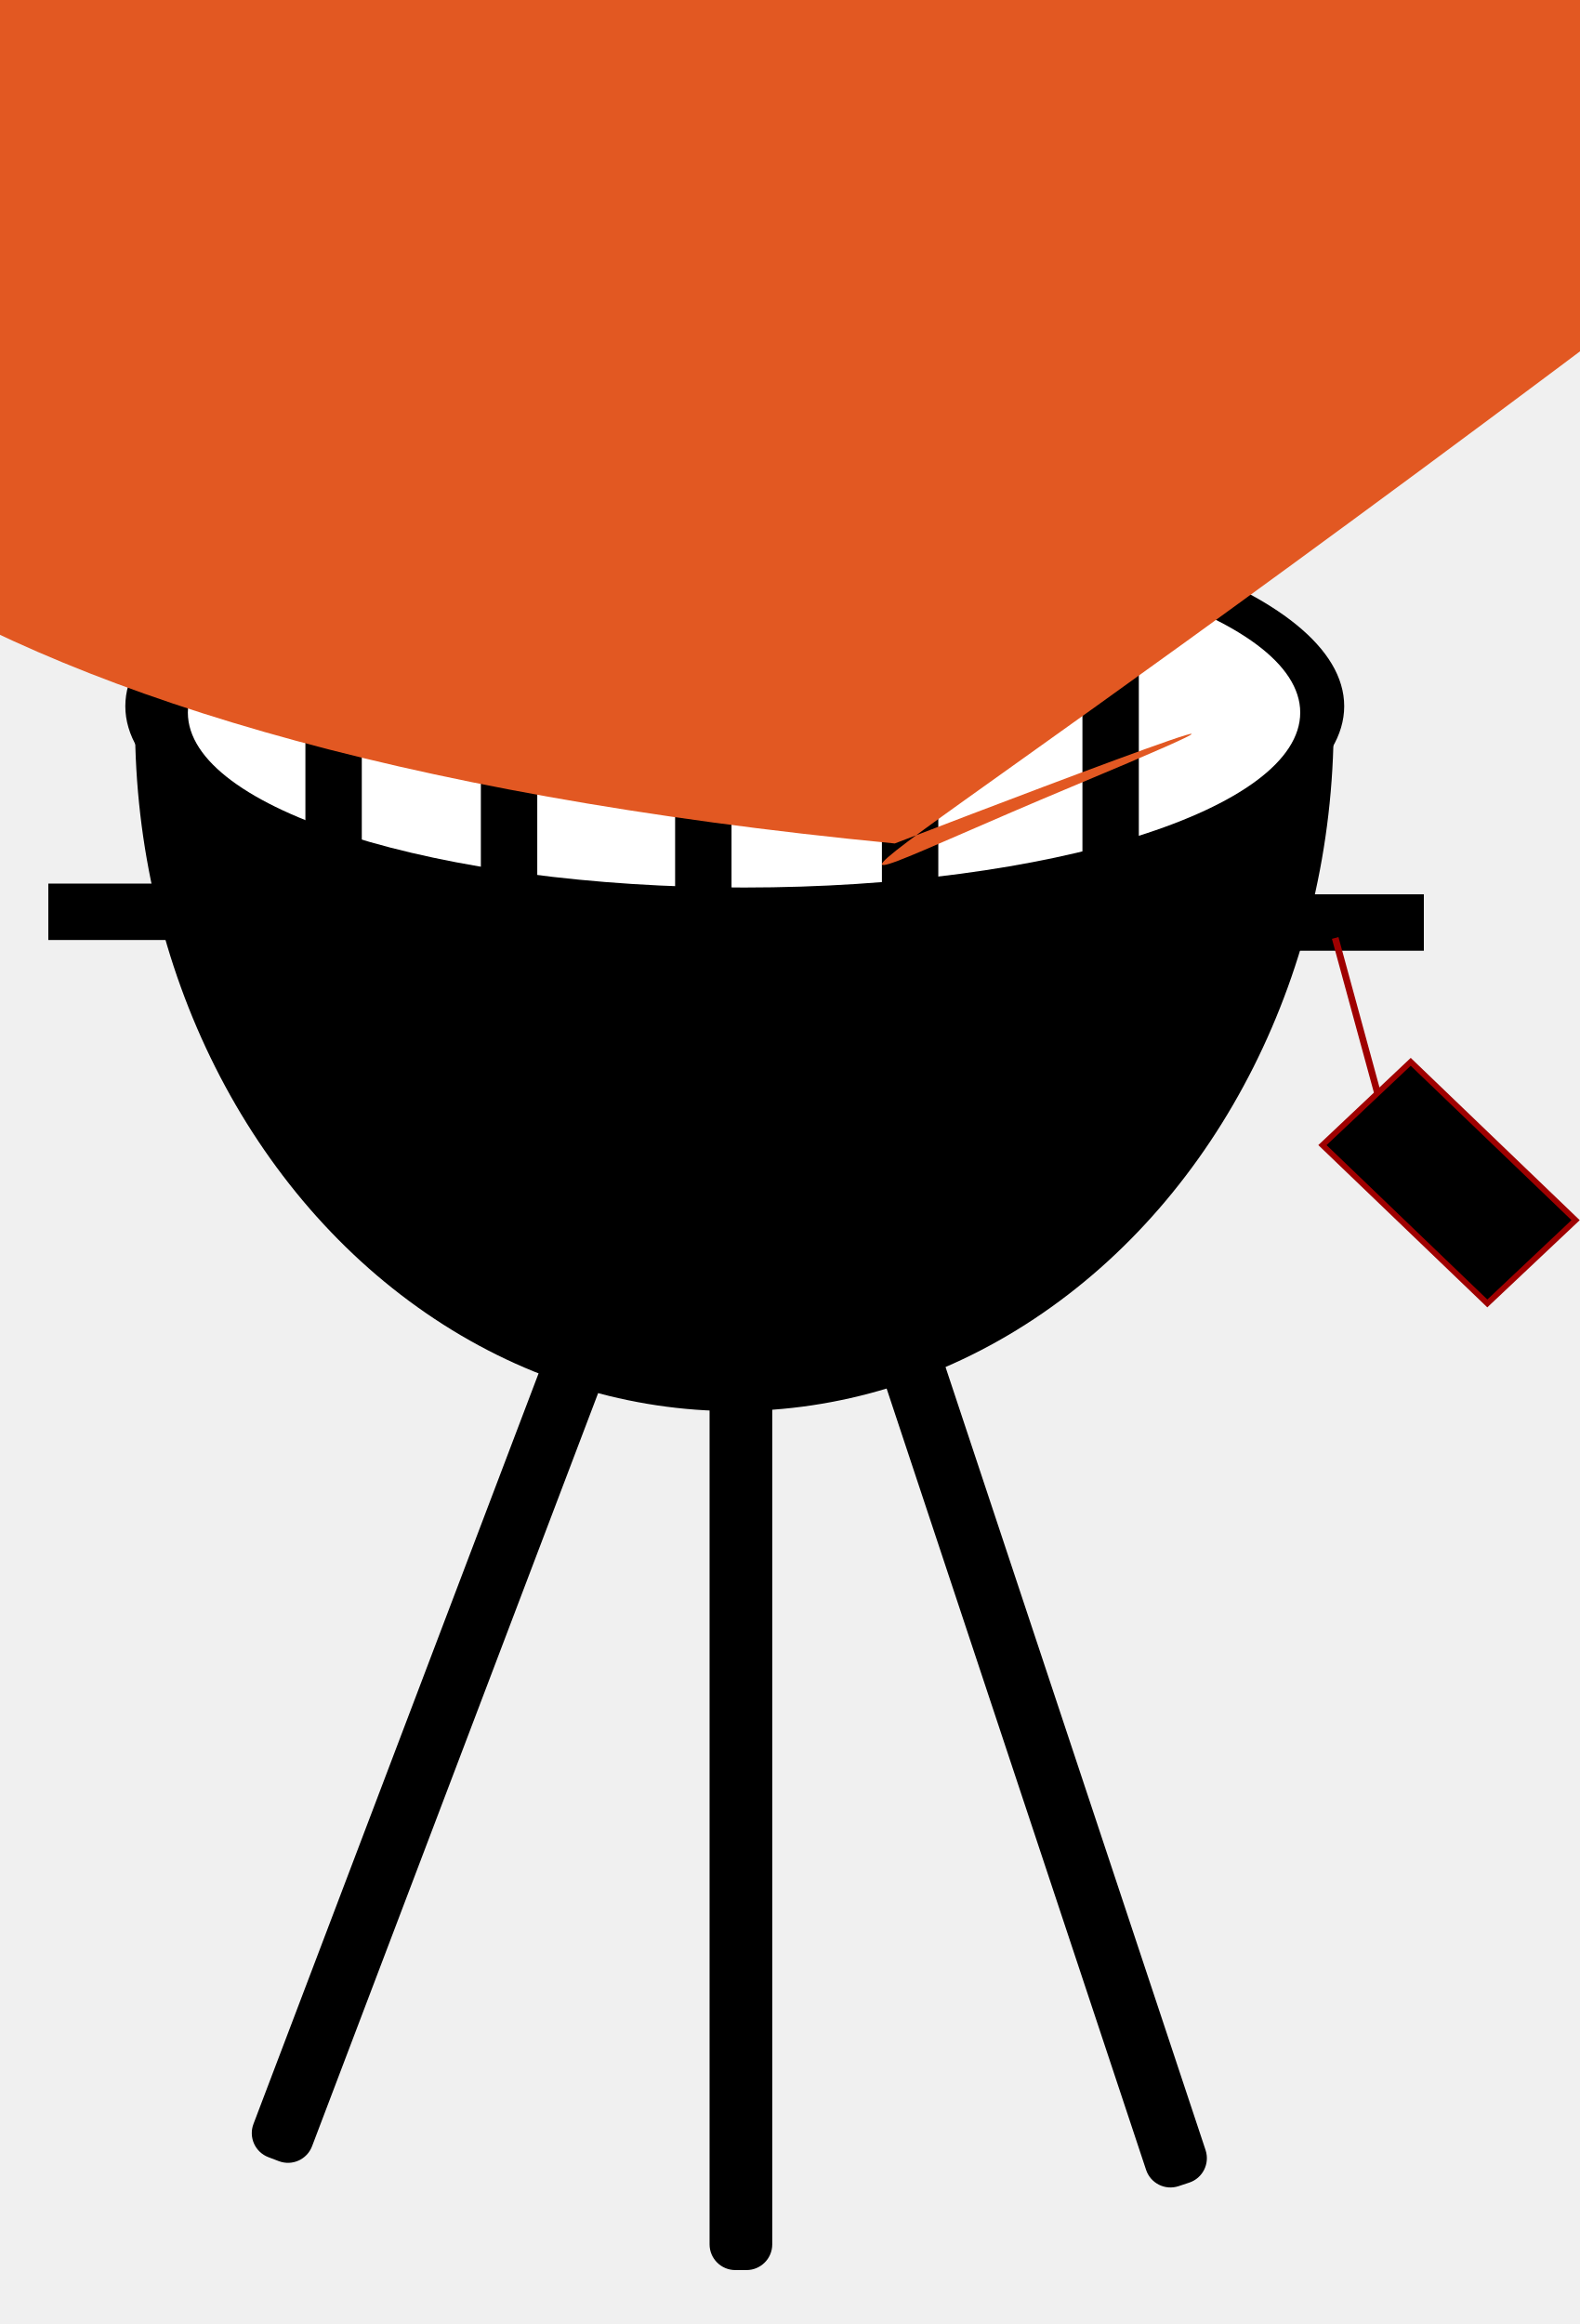
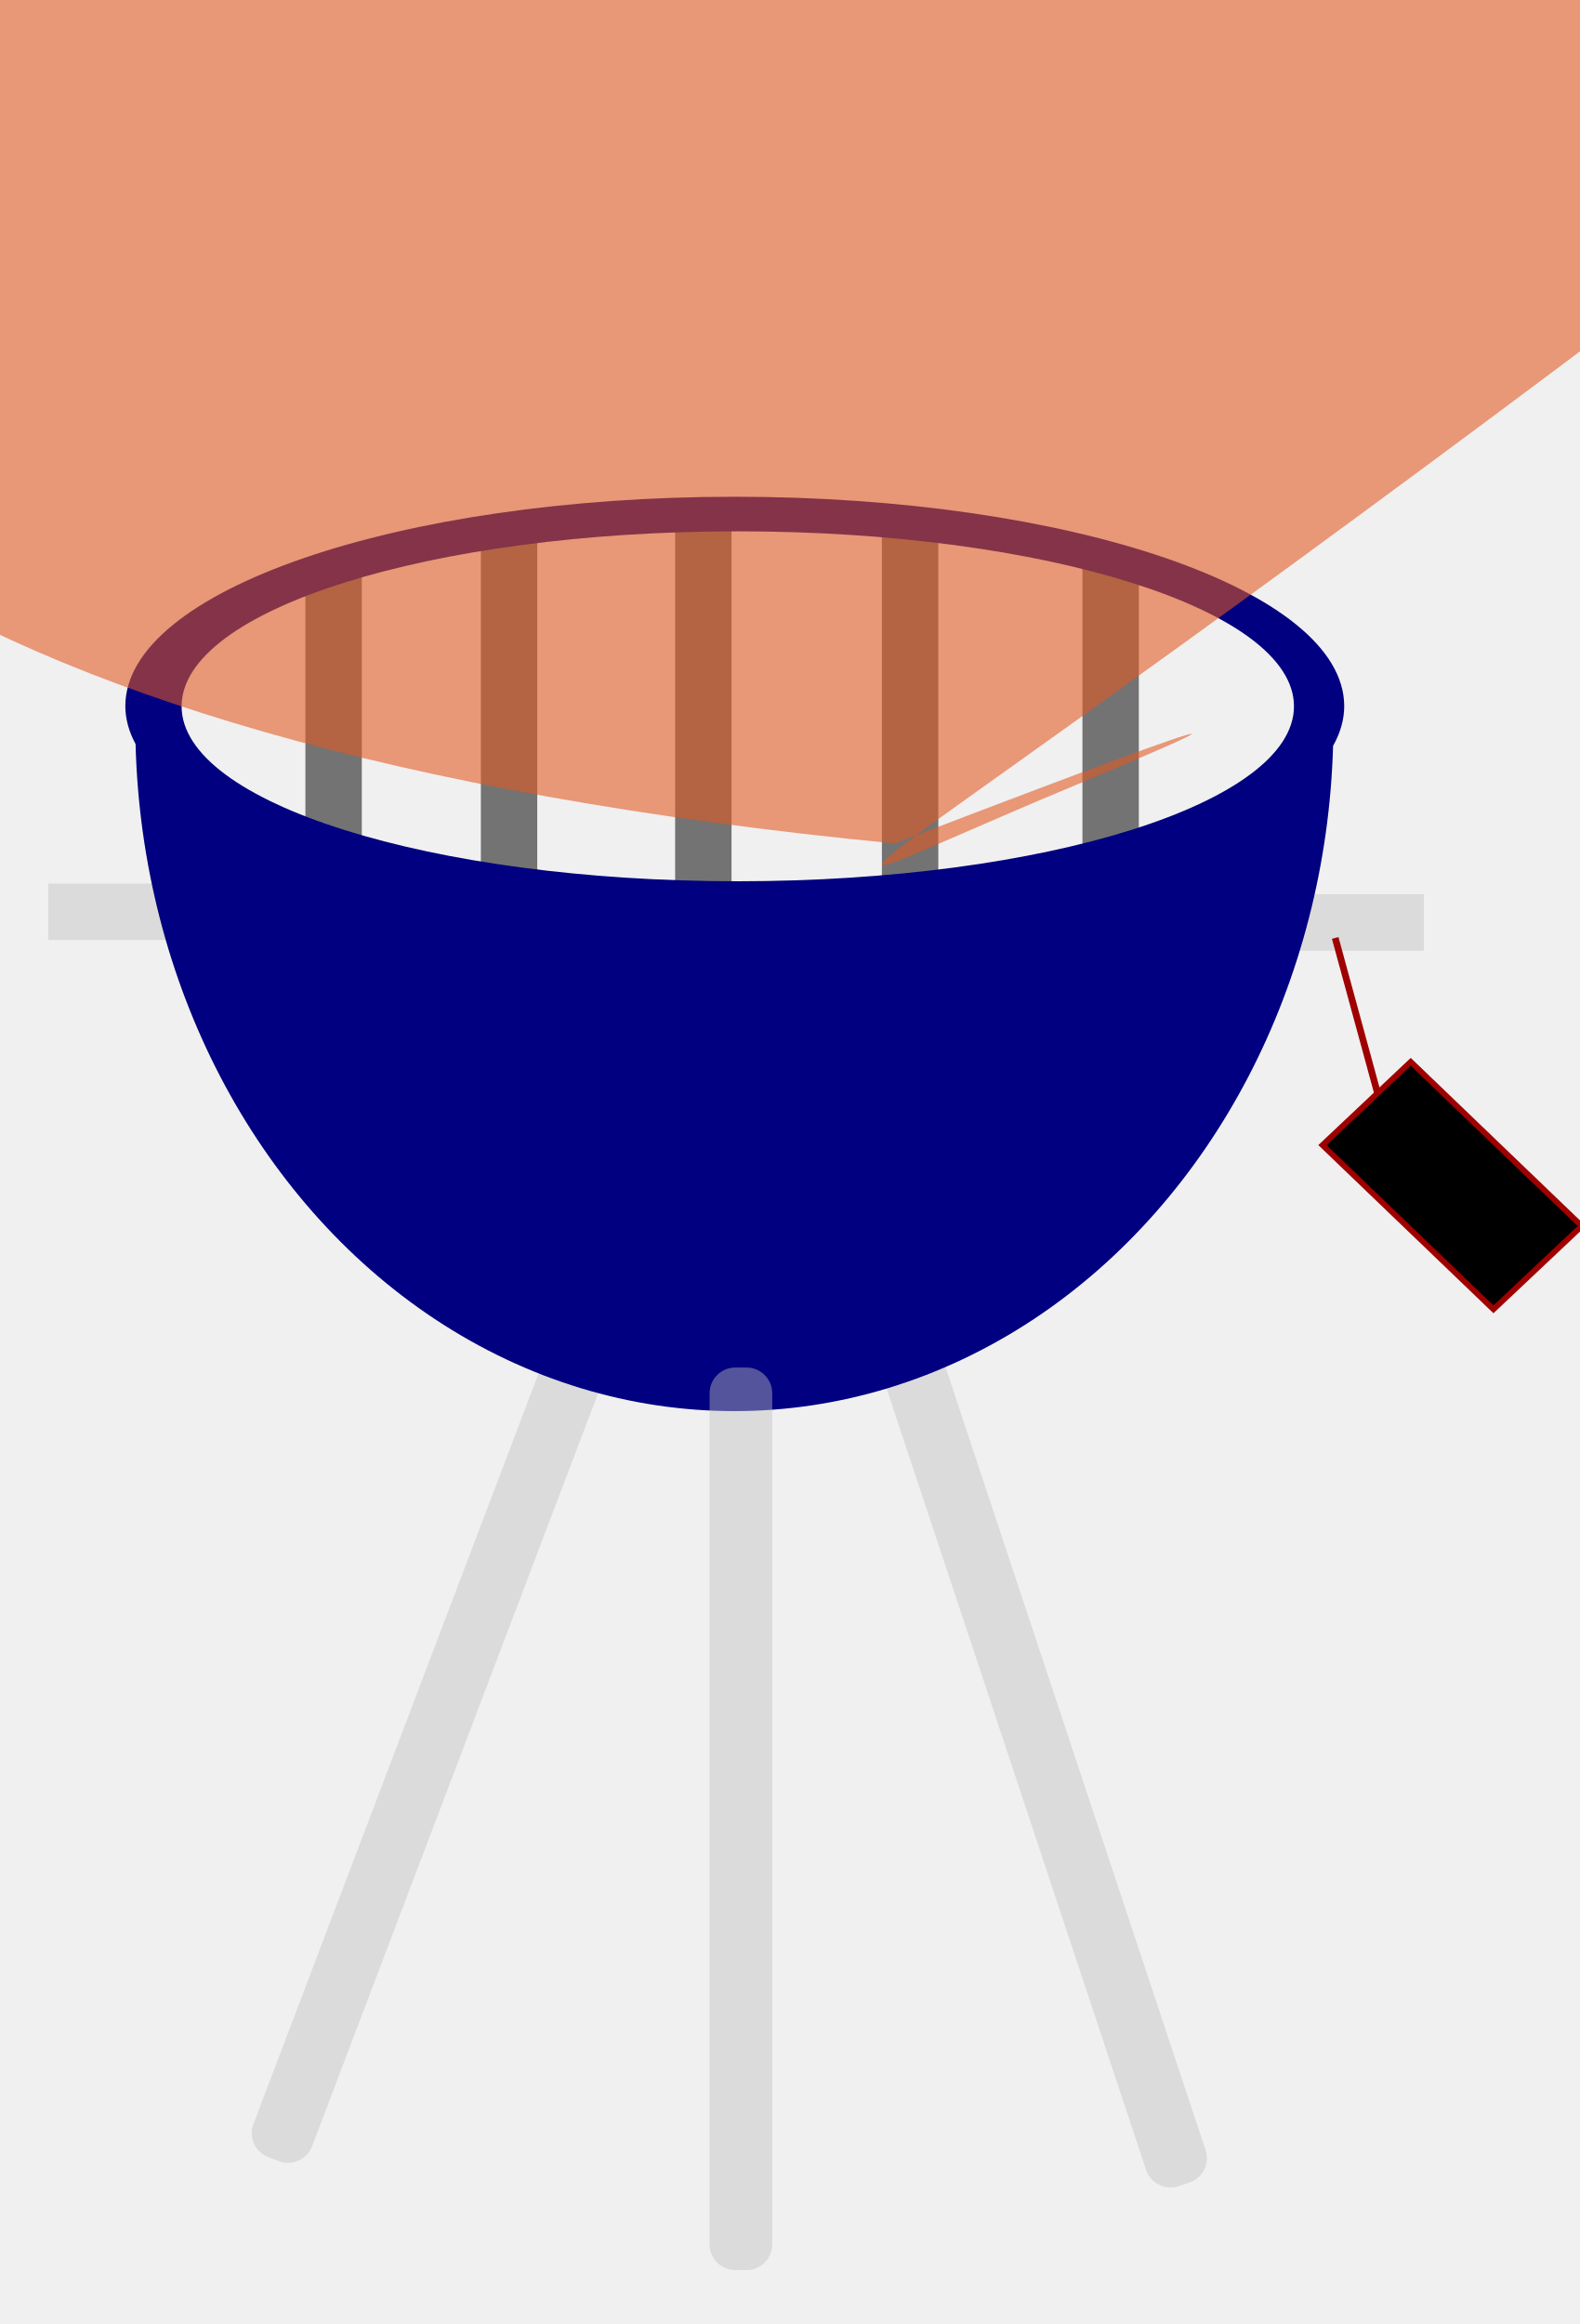
<svg xmlns="http://www.w3.org/2000/svg" class="bottom-grill" width="85mm" height="125mm" viewBox="37 155 130 80" version="1.1" id="svg5">
  <g id="layer1">
-     <path style="fill:#000000;stroke-width:0.639" id="path976" d="m 146.733,158.919 a 49.312,56.573 0 0 1 -24.656,48.994 49.312,56.573 0 0 1 -49.312,0 49.312,56.573 0 0 1 -24.656,-48.994 h 49.312 z" />
-     <ellipse style="fill:#000000;stroke-width:0.265" id="path964" cx="97.455" cy="157.504" rx="50.144" ry="17.229" />
-     <ellipse style="fill:#ffffff;stroke-width:0.231" id="path964-7" cx="98.219" cy="158.028" rx="45.762" ry="14.393" />
-     <rect style="fill:#000000;stroke-width:0.193" id="rect1065-9" width="4.64" height="32.482" x="92.548" y="140.498" />
-     <rect style="fill:#000000;stroke-width:0.196" id="rect1065-1" class="grill-bars" width="4.64" height="33.513" x="126.061" y="144.622" />
-     <rect style="fill:#000000;stroke-width:0.204" id="rect1065-55" class="grill-bars" width="4.64" height="36.607" x="109.562" y="142.044" />
-     <rect style="fill:#000000;stroke-width:0.161" id="rect1065-8" class="grill-bars" width="4.64" height="22.686" x="62.128" y="146.169" />
-     <rect style="fill:#000000;stroke-width:0.189" id="rect1065-9-0" class="grill-bars" width="4.64" height="31.451" x="76.565" y="142.56" />
-     <rect style="fill:#000000;stroke-width:0.109" id="rect1065-9-5" width="4.64" height="10.322" x="172.098" y="-51.297" transform="rotate(90)" />
-     <path class="fire-path" style="fill:#e25822;stroke-width:0.847;transform: scale(.25) translate(18rem, 31rem)" d="M 110.62,168.797 C -56.315,152.647 18.284,63.043 18.284,63.043 c 0,0 -1.043,31.778 12.52,28.132 13.563,-3.647 -3.652,-61.473 42.777,-75.018 C 120.01,2.612 120.532,3.133 120.532,3.133 c 0,0 -64.166,33.862 -29.735,31.257 34.43,-2.605 9.912,-26.048 18.258,-16.671 8.347,9.377 40.169,31.778 18.78,50.533 -21.389,18.754 34.952,-7.814 34.952,-7.814 0,0 -27.649,32.299 -3.652,13.545 23.997,-18.754 -2.087,-29.694 -2.087,-29.694 0,0 97.553,17.712 21.91,75.018 -75.642,57.305 -82.424,56.784 -53.732,44.802 28.692,-11.982 -14.607,4.689 -14.607,4.689 z" id="path21307" />
-     <path style="display:inline;fill:#000000;stroke-width:0.265" id="rect1246-0-8" width="5.157" height="74.245" x="37.004" y="232.998" d="m 39.121,232.998 h 0.923 a 2.117,2.117 45 0 1 2.117,2.117 v 70.011 a 2.117,2.117 135 0 1 -2.117,2.117 h -0.923 a 2.117,2.117 45 0 1 -2.117,-2.117 v -70.011 a 2.117,2.117 135 0 1 2.117,-2.117 z" transform="rotate(-18.37371)" />
-     <path style="display:inline;fill:#000000;stroke-width:0.265" id="rect1246-0-4" width="5.157" height="74.245" x="151.444" y="163.587" d="m 153.56,163.587 h 0.923 a 2.117,2.117 45 0 1 2.117,2.117 v 70.011 a 2.117,2.117 135 0 1 -2.117,2.117 h -0.923 a 2.117,2.117 45 0 1 -2.117,-2.117 v -70.011 a 2.117,2.117 135 0 1 2.117,-2.117 z" transform="rotate(20.80294)" />
-     <path style="display:inline;fill:#000000;stroke-width:0.265" id="rect1246-0-8-1" width="5.157" height="74.245" x="95.383" y="211.907" d="m 97.5,211.907 h 0.923 a 2.117,2.117 45 0 1 2.117,2.117 v 70.011 a 2.117,2.117 135 0 1 -2.117,2.117 H 97.5 a 2.117,2.117 45 0 1 -2.117,-2.117 v -70.011 a 2.117,2.117 135 0 1 2.117,-2.117 z" />
-     <rect style="fill:#000000;stroke-width:0.109" id="rect1065-9-5-7" width="4.64" height="10.322" x="172.98" y="-154.152" transform="rotate(90)" />
+     <path style="display:inline;fill:#c0c0c070;stroke-width:0.265" id="rect1246-0-8" width="5.157" height="74.245" x="37.004" y="232.998" d="m 39.121,232.998 h 0.923 a 2.117,2.117 45 0 1 2.117,2.117 v 70.011 a 2.117,2.117 135 0 1 -2.117,2.117 h -0.923 a 2.117,2.117 45 0 1 -2.117,-2.117 v -70.011 a 2.117,2.117 135 0 1 2.117,-2.117 z" transform="rotate(-18.37371)" />
+     <path style="display:inline;fill:#c0c0c070;stroke-width:0.265" id="rect1246-0-4" width="5.157" height="74.245" x="151.444" y="163.587" d="m 153.56,163.587 h 0.923 a 2.117,2.117 45 0 1 2.117,2.117 v 70.011 a 2.117,2.117 135 0 1 -2.117,2.117 h -0.923 a 2.117,2.117 45 0 1 -2.117,-2.117 v -70.011 a 2.117,2.117 135 0 1 2.117,-2.117 z" transform="rotate(20.80294)" />
+     <rect style="fill:#00000085;stroke-width:0.193" id="rect1065-9" width="4.64" height="32.482" x="92.548" y="140.498" />
+     <rect style="fill:#00000085;stroke-width:0.196" id="rect1065-1" class="grill-bars" width="4.64" height="33.513" x="126.061" y="144.622" />
+     <rect style="fill:#00000085;stroke-width:0.204" id="rect1065-55" class="grill-bars" width="4.64" height="36.607" x="109.562" y="142.044" />
+     <rect style="fill:#00000085;stroke-width:0.161" id="rect1065-8" class="grill-bars" width="4.64" height="22.686" x="62.128" y="146.169" />
+     <rect style="fill:#00000085;stroke-width:0.189" id="rect1065-9-0" class="grill-bars" width="4.64" height="31.451" x="76.565" y="142.56" />
+     <rect style="fill:#c0c0c070;stroke-width:0.109" id="rect1065-9-5" width="4.64" height="10.322" x="172.098" y="-51.297" transform="rotate(90)" />
+     <rect style="fill:#c0c0c070;stroke-width:0.109" id="rect1065-9-5-7" width="4.64" height="10.322" x="172.98" y="-154.152" transform="rotate(90)" />
+     <path id="path976" style="fill:navy;stroke-width:0.639" d="M 97.455 140.275 A 50.144 17.229 0 0 0 47.311 157.504 A 50.144 17.229 0 0 0 48.154 160.615 A 49.312 56.573 0 0 0 72.765 207.913 A 49.312 56.573 0 0 0 122.077 207.913 A 49.312 56.573 0 0 0 146.684 160.766 A 50.144 17.229 0 0 0 147.6 157.504 A 50.144 17.229 0 0 0 97.455 140.275 z M 97.704 143.119 A 45.762 14.393 0 0 1 143.466 157.512 A 45.762 14.393 0 0 1 97.704 171.906 A 45.762 14.393 0 0 1 51.942 157.512 A 45.762 14.393 0 0 1 97.704 143.119 z " />
+     <path class="fire-path" style="fill:#e2582295;stroke-width:0.847;transform: scale(.25) translate(18rem, 31rem)" d="M 110.62,168.797 C -56.315,152.647 18.284,63.043 18.284,63.043 c 0,0 -1.043,31.778 12.52,28.132 13.563,-3.647 -3.652,-61.473 42.777,-75.018 C 120.01,2.612 120.532,3.133 120.532,3.133 c 0,0 -64.166,33.862 -29.735,31.257 34.43,-2.605 9.912,-26.048 18.258,-16.671 8.347,9.377 40.169,31.778 18.78,50.533 -21.389,18.754 34.952,-7.814 34.952,-7.814 0,0 -27.649,32.299 -3.652,13.545 23.997,-18.754 -2.087,-29.694 -2.087,-29.694 0,0 97.553,17.712 21.91,75.018 -75.642,57.305 -82.424,56.784 -53.732,44.802 28.692,-11.982 -14.607,4.689 -14.607,4.689 z" id="path21307" />
+     <path style="display:inline;fill:#c0c0c070;stroke-width:0.265" id="rect1246-0-8-1" width="5.157" height="74.245" x="95.383" y="211.907" d="m 97.5,211.907 h 0.923 a 2.117,2.117 45 0 1 2.117,2.117 v 70.011 a 2.117,2.117 135 0 1 -2.117,2.117 H 97.5 a 2.117,2.117 45 0 1 -2.117,-2.117 v -70.011 a 2.117,2.117 135 0 1 2.117,-2.117 z" />
    <path style="fill:#ff0000;stroke:#9f0000;stroke-width:0.556;stroke-dasharray:none;stroke-opacity:1" d="m 146.858,176.569 c 1.603,5.874 3.206,11.749 4.81,17.623" id="path11789" />
-     <rect style="stroke:#9f0000;stroke-width:0.469;stroke-dasharray:none;stroke-opacity:1" id="price-tag" class="price-tag" width="18.807" height="9.984" x="241.19" y="28.751" transform="matrix(0.721377,0.6925426,-0.727532,0.6860738,0,0)" />
+     <rect style="stroke:#9f0000;stroke-width:0.469;stroke-dasharray:none;stroke-opacity:1" id="price-tag" class="price-tag" width="19.507" height="9.984" x="241.19" y="28.751" transform="matrix(0.721377,0.6925426,-0.727532,0.6860738,0,0)" />
+     <text xml:space="preserve" style="font-size:5px;stroke-width:.25;font-family: Monospace; cursor: pointer" x="269.448" y="48.59" class="aboutText" transform="matrix(0.6804988,0.5579745,-0.7233463,0.8753241,0,0)">
+       <tspan id="tspan425" style="stroke-width:.2" x="269.448" y="48.59">Contact</tspan>
+     </text>
  </g>
</svg>
